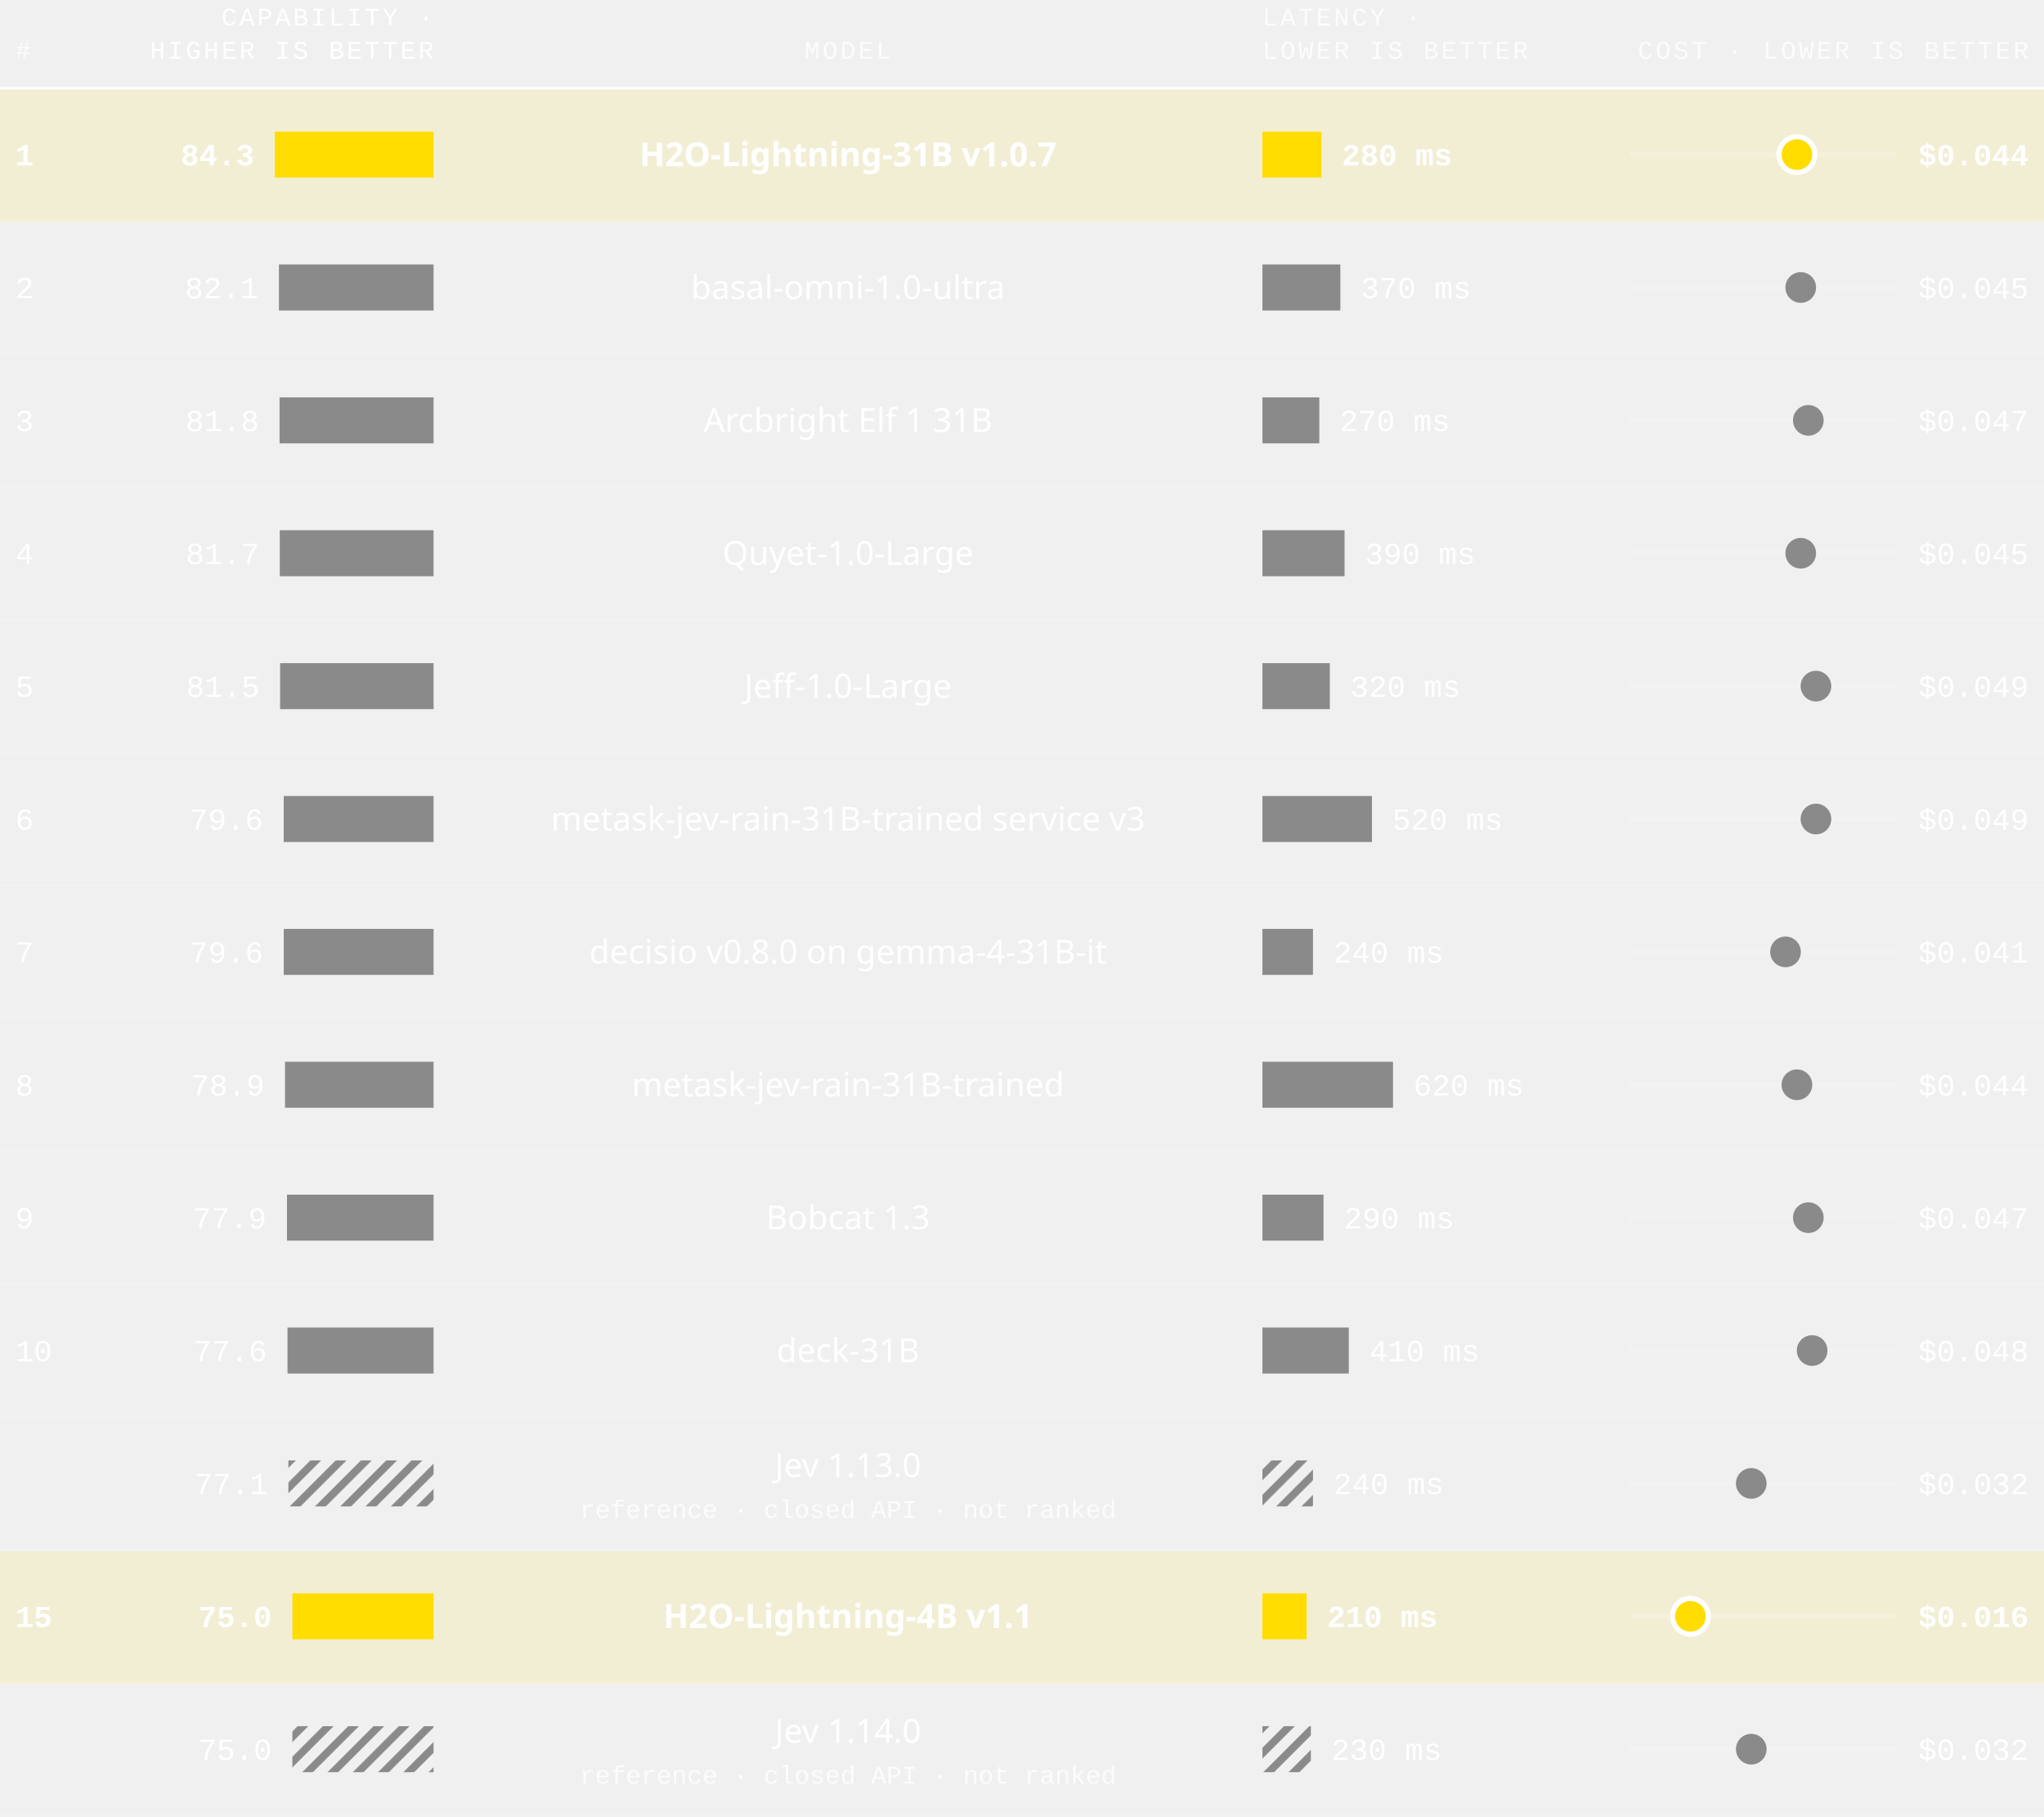
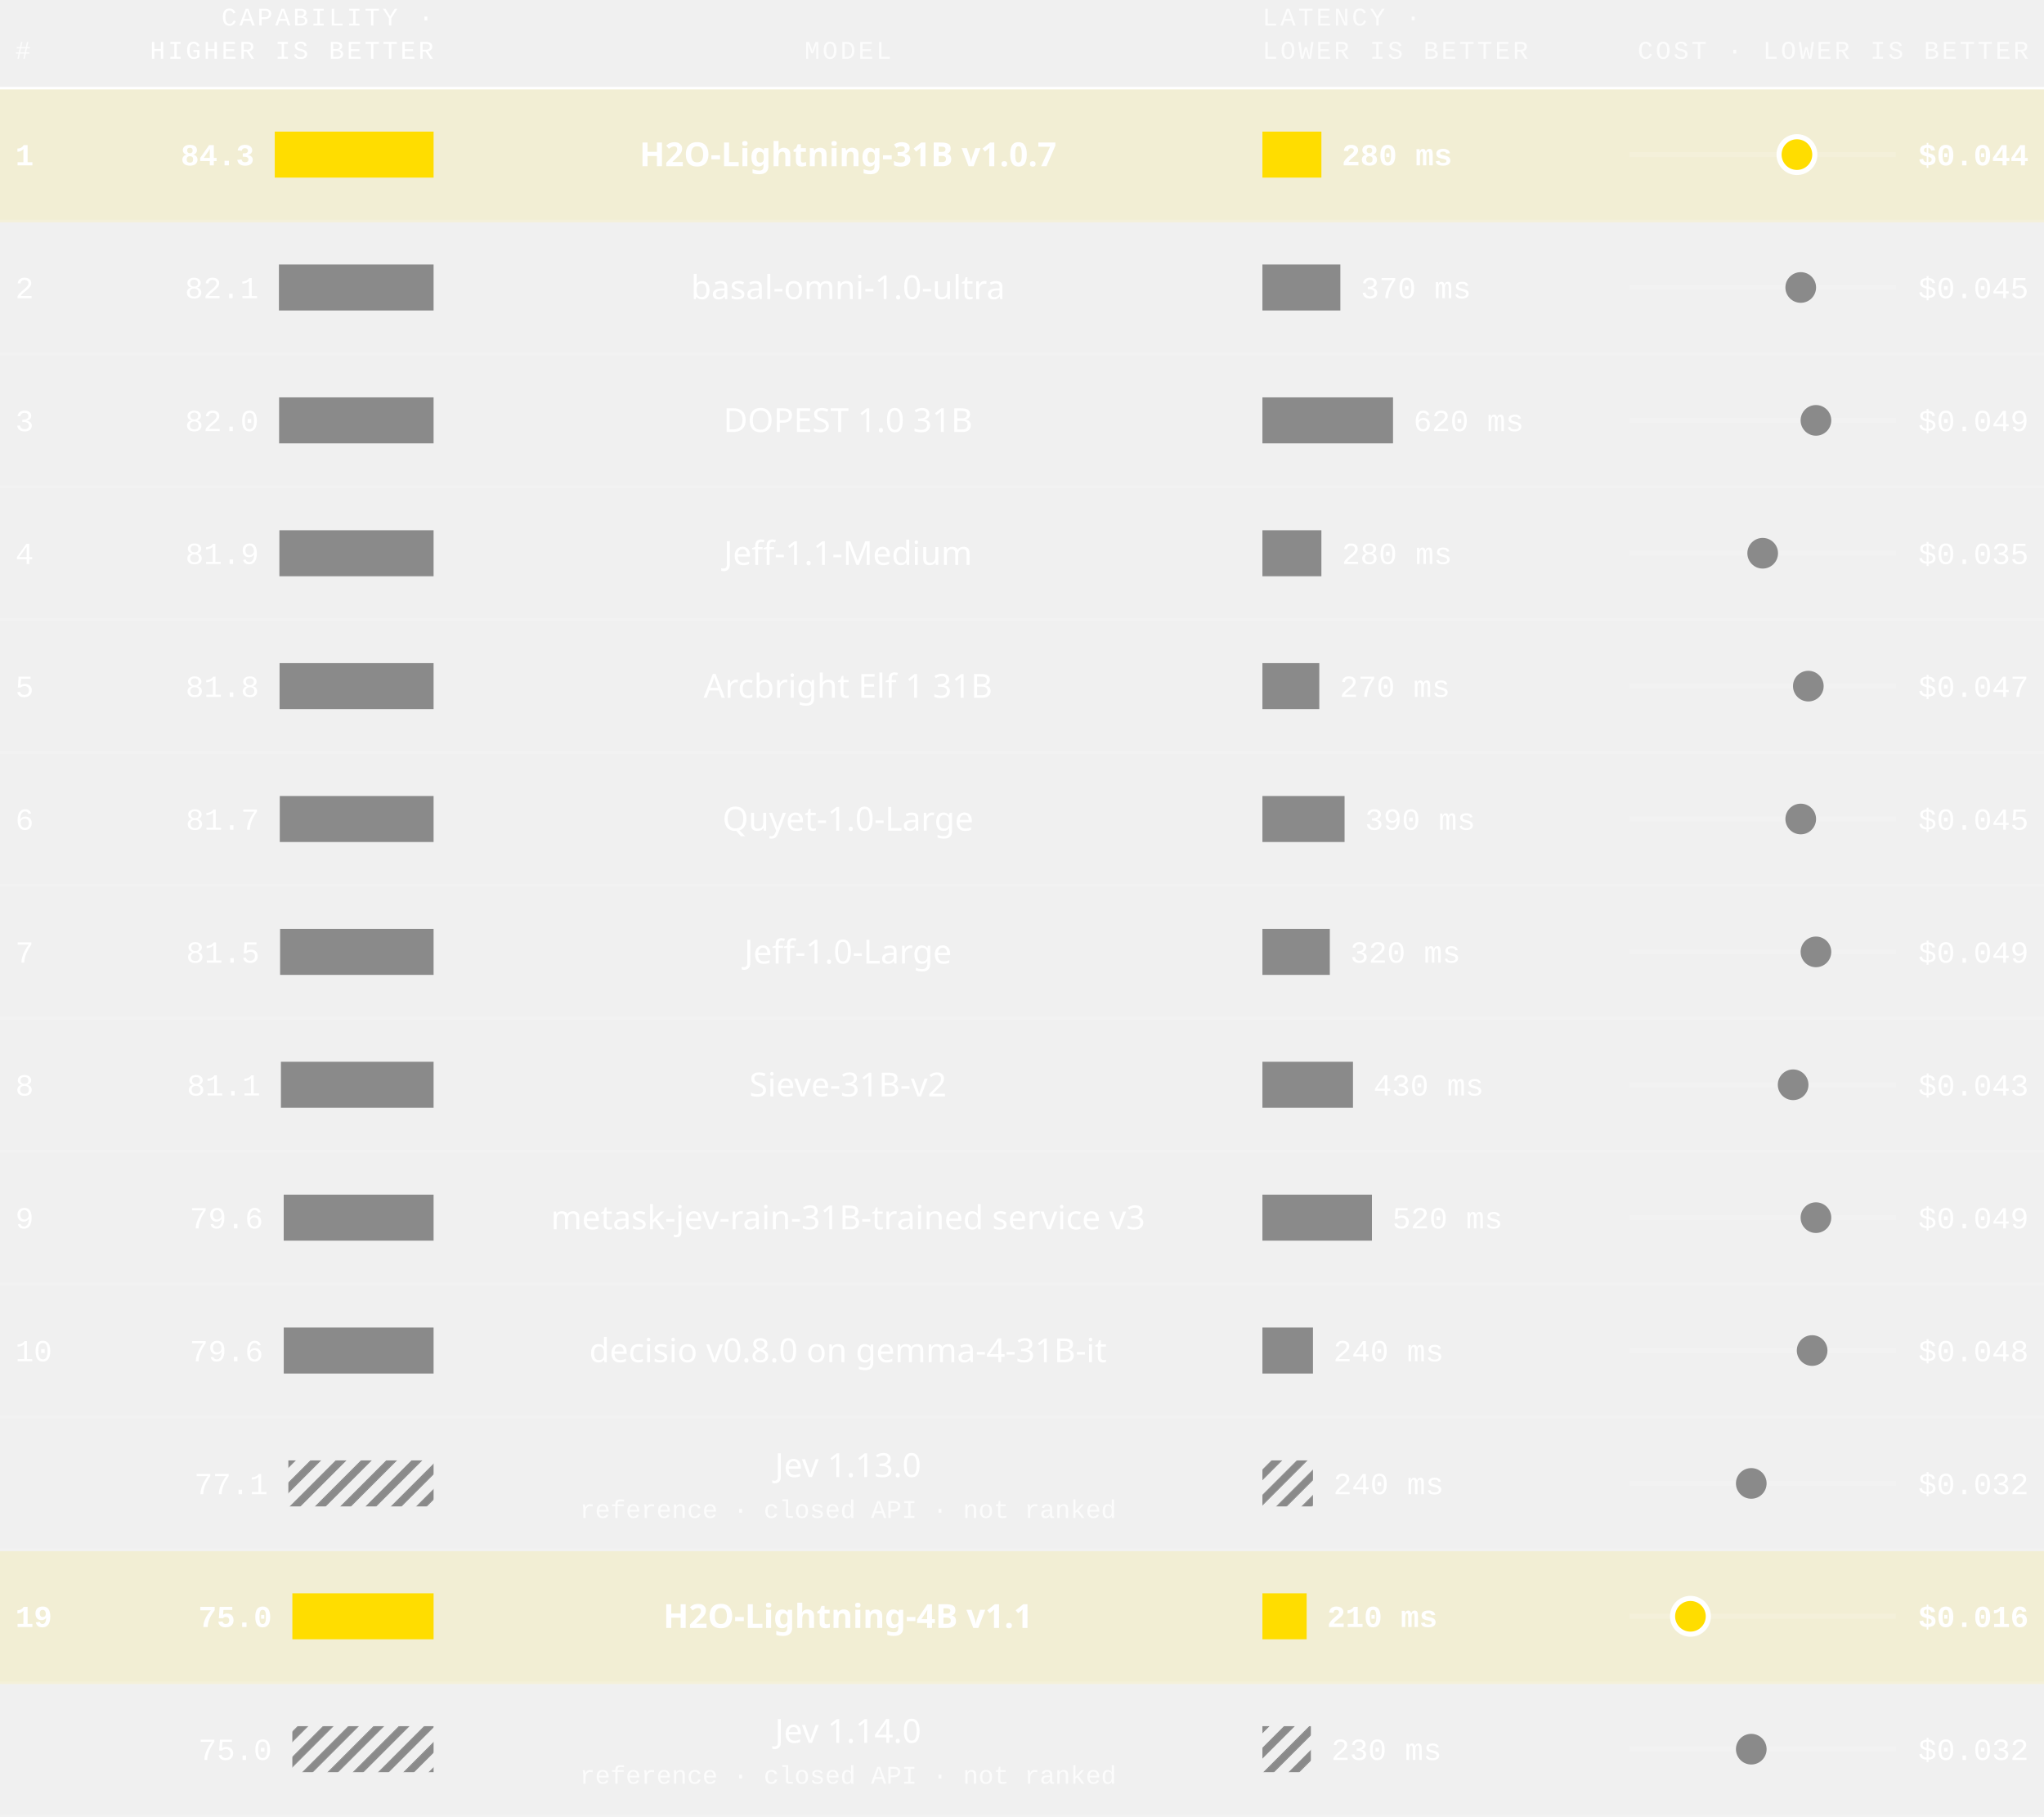
<svg xmlns="http://www.w3.org/2000/svg" width="800" height="711" viewBox="0 0 800 711">
  <style>text{font-family:-apple-system, BlinkMacSystemFont, "Segoe UI", "Noto Sans", Helvetica, Arial, sans-serif;font-size:13px;fill:#FFFFFF}.rank,.value,.comp,.lat,.cost{font-family:ui-monospace, SFMono-Regular, "SF Mono", Menlo, Consolas, "Liberation Mono", monospace;font-size:12px}.sub,.head{font-family:ui-monospace, SFMono-Regular, "SF Mono", Menlo, Consolas, "Liberation Mono", monospace;font-size:10px;fill:rgba(255, 255, 255, .78)}.head{letter-spacing:1px}.head.on{fill:#FFFFFF}text.h2o{font-weight:600}.gap{font-size:16px;fill:rgba(255, 255, 255, .70)}.band{fill:rgba(255, 221, 0, .12)}.bar,.dot,.hatch{fill:#8A8A8A}.bar.h2o,.dot.h2o{fill:#FFDD00}.dot.h2o{stroke:#FFFFFF;stroke-width:2}.bar.ref{fill:url(#hatch)}.rule,.track{fill:rgba(255, 255, 255, .14)}.top{fill:#FFFFFF}</style>
  <defs>
    <pattern id="hatch" width="7" height="7" patternUnits="userSpaceOnUse" patternTransform="rotate(45)">
      <rect class="hatch" width="3" height="7" />
    </pattern>
  </defs>
  <g class="head">
    <text class="head" x="6" y="23">#</text>
    <text class="head on" x="169.7" y="10" text-anchor="end">CAPABILITY ·</text>
    <text class="head on" x="169.7" y="23" text-anchor="end">HIGHER IS BETTER</text>
    <text class="head" x="331.9" y="23" text-anchor="middle">MODEL</text>
    <text class="head" x="494.1" y="10">LATENCY ·</text>
    <text class="head" x="494.1" y="23">LOWER IS BETTER</text>
    <text class="head" x="794" y="23" text-anchor="end">COST · LOWER IS BETTER</text>
  </g>
  <rect class="top" x="0" y="34" width="800" height="1" />
  <g class="row h2o">
    <rect class="band" x="0" y="35" width="800" height="52" />
    <text class="rank h2o" x="6" y="64.7" data-src="jevbench/capability/h2o-lightning-31b#position">1</text>
    <text class="comp h2o" x="99.54" y="64.7" text-anchor="end" data-src="jevbench/composite/h2o-lightning-31b#capability">84.3</text>
    <rect class="bar h2o" x="107.54" y="51.5" width="62.16" height="18" />
    <text class="name h2o" x="331.9" y="65.05" text-anchor="middle" data-src="jevbench/composite/h2o-lightning-31b#name">H2O-Lightning-31B v1.0.7</text>
    <rect class="bar h2o" x="494.1" y="51.5" width="23.08" height="18" />
    <text class="lat h2o" x="525.18" y="64.7" data-src="jevbench/composite/h2o-lightning-31b#latency_s">280 ms</text>
    <rect class="track" x="637.8" y="59.5" width="104.2" height="2" />
    <circle class="dot h2o" cx="703.3" cy="60.5" r="7" />
    <text class="cost h2o" x="794" y="64.7" text-anchor="end" data-src="jevbench/composite/h2o-lightning-31b#cost_per_1k_usd">$0.044</text>
    <rect class="rule" x="0" y="86" width="800" height="1" />
  </g>
  <g class="row">
    <text class="rank" x="6" y="116.7" data-src="jevbench/capability/basal-omni-1.0-ultra#position">2</text>
    <text class="comp" x="101.17" y="116.7" text-anchor="end" data-src="jevbench/composite/basal-omni-1.0-ultra#capability">82.1</text>
    <rect class="bar" x="109.17" y="103.5" width="60.53" height="18" />
    <text class="name" x="331.9" y="117.05" text-anchor="middle" data-src="jevbench/composite/basal-omni-1.0-ultra#name">basal-omni-1.0-ultra</text>
    <rect class="bar" x="494.1" y="103.5" width="30.5" height="18" />
    <text class="lat" x="532.6" y="116.7" data-src="jevbench/composite/basal-omni-1.0-ultra#latency_s">370 ms</text>
    <rect class="track" x="637.8" y="111.5" width="104.2" height="2" />
    <circle class="dot" cx="704.79" cy="112.5" r="6" />
    <text class="cost" x="794" y="116.7" text-anchor="end" data-src="jevbench/composite/basal-omni-1.0-ultra#cost_per_1k_usd">$0.045</text>
    <rect class="rule" x="0" y="138" width="800" height="1" />
  </g>
  <g class="row">
-     <text class="rank" x="6" y="168.7" data-src="jevbench/capability/arcbright-elf-1-31b#position">3</text>
-     <text class="comp" x="101.42" y="168.7" text-anchor="end" data-src="jevbench/composite/arcbright-elf-1-31b#capability">81.8</text>
-     <rect class="bar" x="109.42" y="155.5" width="60.28" height="18" />
-     <text class="name" x="331.9" y="169.05" text-anchor="middle" data-src="jevbench/composite/arcbright-elf-1-31b#name">Arcbright Elf 1 31B</text>
-     <rect class="bar" x="494.1" y="155.5" width="22.26" height="18" />
-     <text class="lat" x="524.36" y="168.7" data-src="jevbench/composite/arcbright-elf-1-31b#latency_s">270 ms</text>
+     <text class="rank" x="6" y="168.7" data-src="jevbench/capability/dopest-1.0-31b#position">3</text>
+     <text class="comp" x="101.24" y="168.7" text-anchor="end" data-src="jevbench/composite/dopest-1.0-31b#capability">82.0</text>
+     <rect class="bar" x="109.24" y="155.5" width="60.46" height="18" />
+     <text class="name" x="331.9" y="169.05" text-anchor="middle" data-src="jevbench/composite/dopest-1.0-31b#name">DOPEST 1.0 31B</text>
+     <rect class="bar" x="494.1" y="155.5" width="51.11" height="18" />
+     <text class="lat" x="553.21" y="168.7" data-src="jevbench/composite/dopest-1.0-31b#latency_s">620 ms</text>
    <rect class="track" x="637.8" y="163.5" width="104.2" height="2" />
-     <circle class="dot" cx="707.76" cy="164.5" r="6" />
-     <text class="cost" x="794" y="168.7" text-anchor="end" data-src="jevbench/composite/arcbright-elf-1-31b#cost_per_1k_usd">$0.047</text>
+     <circle class="dot" cx="710.74" cy="164.5" r="6" />
+     <text class="cost" x="794" y="168.7" text-anchor="end" data-src="jevbench/composite/dopest-1.0-31b#cost_per_1k_usd">$0.049</text>
    <rect class="rule" x="0" y="190" width="800" height="1" />
  </g>
  <g class="row">
-     <text class="rank" x="6" y="220.7" data-src="jevbench/capability/quyet-1-0-large#position">4</text>
-     <text class="comp" x="101.5" y="220.7" text-anchor="end" data-src="jevbench/composite/quyet-1-0-large#capability">81.7</text>
-     <rect class="bar" x="109.5" y="207.5" width="60.2" height="18" />
-     <text class="name" x="331.9" y="221.05" text-anchor="middle" data-src="jevbench/composite/quyet-1-0-large#name">Quyet-1.0-Large</text>
-     <rect class="bar" x="494.1" y="207.5" width="32.15" height="18" />
-     <text class="lat" x="534.25" y="220.7" data-src="jevbench/composite/quyet-1-0-large#latency_s">390 ms</text>
+     <text class="rank" x="6" y="220.7" data-src="jevbench/capability/jeff_1_1_medium#position">4</text>
+     <text class="comp" x="101.35" y="220.7" text-anchor="end" data-src="jevbench/composite/jeff_1_1_medium#capability">81.9</text>
+     <rect class="bar" x="109.35" y="207.5" width="60.35" height="18" />
+     <text class="name" x="331.9" y="221.05" text-anchor="middle" data-src="jevbench/composite/jeff_1_1_medium#name">Jeff-1.1-Medium</text>
+     <rect class="bar" x="494.1" y="207.5" width="23.08" height="18" />
+     <text class="lat" x="525.18" y="220.7" data-src="jevbench/composite/jeff_1_1_medium#latency_s">280 ms</text>
    <rect class="track" x="637.8" y="215.5" width="104.2" height="2" />
-     <circle class="dot" cx="704.79" cy="216.5" r="6" />
-     <text class="cost" x="794" y="220.7" text-anchor="end" data-src="jevbench/composite/quyet-1-0-large#cost_per_1k_usd">$0.045</text>
+     <circle class="dot" cx="689.9" cy="216.5" r="6" />
+     <text class="cost" x="794" y="220.7" text-anchor="end" data-src="jevbench/composite/jeff_1_1_medium#cost_per_1k_usd">$0.035</text>
    <rect class="rule" x="0" y="242" width="800" height="1" />
  </g>
  <g class="row">
-     <text class="rank" x="6" y="272.7" data-src="jevbench/capability/jeff_1_0_large#position">5</text>
-     <text class="comp" x="101.63" y="272.7" text-anchor="end" data-src="jevbench/composite/jeff_1_0_large#capability">81.5</text>
-     <rect class="bar" x="109.63" y="259.5" width="60.07" height="18" />
-     <text class="name" x="331.9" y="273.05" text-anchor="middle" data-src="jevbench/composite/jeff_1_0_large#name">Jeff-1.0-Large</text>
-     <rect class="bar" x="494.1" y="259.5" width="26.38" height="18" />
-     <text class="lat" x="528.48" y="272.7" data-src="jevbench/composite/jeff_1_0_large#latency_s">320 ms</text>
+     <text class="rank" x="6" y="272.7" data-src="jevbench/capability/arcbright-elf-1-31b#position">5</text>
+     <text class="comp" x="101.42" y="272.7" text-anchor="end" data-src="jevbench/composite/arcbright-elf-1-31b#capability">81.8</text>
+     <rect class="bar" x="109.42" y="259.5" width="60.28" height="18" />
+     <text class="name" x="331.9" y="273.05" text-anchor="middle" data-src="jevbench/composite/arcbright-elf-1-31b#name">Arcbright Elf 1 31B</text>
+     <rect class="bar" x="494.1" y="259.5" width="22.26" height="18" />
+     <text class="lat" x="524.36" y="272.7" data-src="jevbench/composite/arcbright-elf-1-31b#latency_s">270 ms</text>
    <rect class="track" x="637.8" y="267.5" width="104.2" height="2" />
-     <circle class="dot" cx="710.74" cy="268.5" r="6" />
-     <text class="cost" x="794" y="272.7" text-anchor="end" data-src="jevbench/composite/jeff_1_0_large#cost_per_1k_usd">$0.049</text>
+     <circle class="dot" cx="707.76" cy="268.5" r="6" />
+     <text class="cost" x="794" y="272.7" text-anchor="end" data-src="jevbench/composite/arcbright-elf-1-31b#cost_per_1k_usd">$0.047</text>
    <rect class="rule" x="0" y="294" width="800" height="1" />
  </g>
  <g class="row">
-     <text class="rank" x="6" y="324.7" data-src="jevbench/capability/metask_jev_rain_31b_trained_v3#position">6</text>
-     <text class="comp" x="103.04" y="324.7" text-anchor="end" data-src="jevbench/composite/metask_jev_rain_31b_trained_v3#capability">79.6</text>
-     <rect class="bar" x="111.04" y="311.5" width="58.66" height="18" />
-     <text class="name" x="331.9" y="325.05" text-anchor="middle" data-src="jevbench/composite/metask_jev_rain_31b_trained_v3#name">metask-jev-rain-31B-trained service v3</text>
-     <rect class="bar" x="494.1" y="311.5" width="42.86" height="18" />
-     <text class="lat" x="544.96" y="324.7" data-src="jevbench/composite/metask_jev_rain_31b_trained_v3#latency_s">520 ms</text>
+     <text class="rank" x="6" y="324.7" data-src="jevbench/capability/quyet-1-0-large#position">6</text>
+     <text class="comp" x="101.5" y="324.7" text-anchor="end" data-src="jevbench/composite/quyet-1-0-large#capability">81.7</text>
+     <rect class="bar" x="109.5" y="311.5" width="60.2" height="18" />
+     <text class="name" x="331.9" y="325.05" text-anchor="middle" data-src="jevbench/composite/quyet-1-0-large#name">Quyet-1.0-Large</text>
+     <rect class="bar" x="494.1" y="311.5" width="32.15" height="18" />
+     <text class="lat" x="534.25" y="324.7" data-src="jevbench/composite/quyet-1-0-large#latency_s">390 ms</text>
    <rect class="track" x="637.8" y="319.5" width="104.2" height="2" />
-     <circle class="dot" cx="710.74" cy="320.5" r="6" />
-     <text class="cost" x="794" y="324.7" text-anchor="end" data-src="jevbench/composite/metask_jev_rain_31b_trained_v3#cost_per_1k_usd">$0.049</text>
+     <circle class="dot" cx="704.79" cy="320.5" r="6" />
+     <text class="cost" x="794" y="324.7" text-anchor="end" data-src="jevbench/composite/quyet-1-0-large#cost_per_1k_usd">$0.045</text>
    <rect class="rule" x="0" y="346" width="800" height="1" />
  </g>
  <g class="row">
-     <text class="rank" x="6" y="376.7" data-src="jevbench/capability/decisio-gemma-4-31b-v080#position">7</text>
-     <text class="comp" x="103.06" y="376.7" text-anchor="end" data-src="jevbench/composite/decisio-gemma-4-31b-v080#capability">79.6</text>
-     <rect class="bar" x="111.06" y="363.5" width="58.64" height="18" />
-     <text class="name" x="331.9" y="377.05" text-anchor="middle" data-src="jevbench/composite/decisio-gemma-4-31b-v080#name">decisio v0.8.0 on gemma-4-31B-it</text>
-     <rect class="bar" x="494.1" y="363.5" width="19.78" height="18" />
-     <text class="lat" x="521.88" y="376.7" data-src="jevbench/composite/decisio-gemma-4-31b-v080#latency_s">240 ms</text>
+     <text class="rank" x="6" y="376.7" data-src="jevbench/capability/jeff_1_0_large#position">7</text>
+     <text class="comp" x="101.63" y="376.7" text-anchor="end" data-src="jevbench/composite/jeff_1_0_large#capability">81.5</text>
+     <rect class="bar" x="109.63" y="363.5" width="60.07" height="18" />
+     <text class="name" x="331.9" y="377.05" text-anchor="middle" data-src="jevbench/composite/jeff_1_0_large#name">Jeff-1.0-Large</text>
+     <rect class="bar" x="494.1" y="363.5" width="26.38" height="18" />
+     <text class="lat" x="528.48" y="376.7" data-src="jevbench/composite/jeff_1_0_large#latency_s">320 ms</text>
    <rect class="track" x="637.8" y="371.5" width="104.2" height="2" />
-     <circle class="dot" cx="698.83" cy="372.5" r="6" />
-     <text class="cost" x="794" y="376.7" text-anchor="end" data-src="jevbench/composite/decisio-gemma-4-31b-v080#cost_per_1k_usd">$0.041</text>
+     <circle class="dot" cx="710.74" cy="372.5" r="6" />
+     <text class="cost" x="794" y="376.7" text-anchor="end" data-src="jevbench/composite/jeff_1_0_large#cost_per_1k_usd">$0.049</text>
    <rect class="rule" x="0" y="398" width="800" height="1" />
  </g>
  <g class="row">
-     <text class="rank" x="6" y="428.7" data-src="jevbench/capability/metask_jev_rain_31b_trained#position">8</text>
-     <text class="comp" x="103.55" y="428.7" text-anchor="end" data-src="jevbench/composite/metask_jev_rain_31b_trained#capability">78.9</text>
-     <rect class="bar" x="111.55" y="415.5" width="58.15" height="18" />
-     <text class="name" x="331.9" y="429.05" text-anchor="middle" data-src="jevbench/composite/metask_jev_rain_31b_trained#name">metask-jev-rain-31B-trained</text>
-     <rect class="bar" x="494.1" y="415.5" width="51.11" height="18" />
-     <text class="lat" x="553.21" y="428.7" data-src="jevbench/composite/metask_jev_rain_31b_trained#latency_s">620 ms</text>
+     <text class="rank" x="6" y="428.7" data-src="jevbench/capability/sieve-31b-v2#position">8</text>
+     <text class="comp" x="101.95" y="428.7" text-anchor="end" data-src="jevbench/composite/sieve-31b-v2#capability">81.1</text>
+     <rect class="bar" x="109.95" y="415.5" width="59.75" height="18" />
+     <text class="name" x="331.9" y="429.05" text-anchor="middle" data-src="jevbench/composite/sieve-31b-v2#name">Sieve-31B-v2</text>
+     <rect class="bar" x="494.1" y="415.5" width="35.44" height="18" />
+     <text class="lat" x="537.54" y="428.7" data-src="jevbench/composite/sieve-31b-v2#latency_s">430 ms</text>
    <rect class="track" x="637.8" y="423.5" width="104.2" height="2" />
-     <circle class="dot" cx="703.3" cy="424.5" r="6" />
-     <text class="cost" x="794" y="428.7" text-anchor="end" data-src="jevbench/composite/metask_jev_rain_31b_trained#cost_per_1k_usd">$0.044</text>
+     <circle class="dot" cx="701.81" cy="424.5" r="6" />
+     <text class="cost" x="794" y="428.7" text-anchor="end" data-src="jevbench/composite/sieve-31b-v2#cost_per_1k_usd">$0.043</text>
    <rect class="rule" x="0" y="450" width="800" height="1" />
  </g>
  <g class="row">
-     <text class="rank" x="6" y="480.7" data-src="jevbench/capability/bobcat-1.3#position">9</text>
-     <text class="comp" x="104.32" y="480.7" text-anchor="end" data-src="jevbench/composite/bobcat-1.3#capability">77.9</text>
-     <rect class="bar" x="112.32" y="467.5" width="57.38" height="18" />
-     <text class="name" x="331.9" y="481.05" text-anchor="middle" data-src="jevbench/composite/bobcat-1.3#name">Bobcat 1.3</text>
-     <rect class="bar" x="494.1" y="467.5" width="23.9" height="18" />
-     <text class="lat" x="526" y="480.7" data-src="jevbench/composite/bobcat-1.3#latency_s">290 ms</text>
+     <text class="rank" x="6" y="480.7" data-src="jevbench/capability/metask_jev_rain_31b_trained_v3#position">9</text>
+     <text class="comp" x="103.04" y="480.7" text-anchor="end" data-src="jevbench/composite/metask_jev_rain_31b_trained_v3#capability">79.6</text>
+     <rect class="bar" x="111.04" y="467.5" width="58.66" height="18" />
+     <text class="name" x="331.9" y="481.05" text-anchor="middle" data-src="jevbench/composite/metask_jev_rain_31b_trained_v3#name">metask-jev-rain-31B-trained service v3</text>
+     <rect class="bar" x="494.1" y="467.5" width="42.86" height="18" />
+     <text class="lat" x="544.96" y="480.7" data-src="jevbench/composite/metask_jev_rain_31b_trained_v3#latency_s">520 ms</text>
    <rect class="track" x="637.8" y="475.5" width="104.2" height="2" />
-     <circle class="dot" cx="707.76" cy="476.5" r="6" />
-     <text class="cost" x="794" y="480.7" text-anchor="end" data-src="jevbench/composite/bobcat-1.3#cost_per_1k_usd">$0.047</text>
+     <circle class="dot" cx="710.74" cy="476.5" r="6" />
+     <text class="cost" x="794" y="480.7" text-anchor="end" data-src="jevbench/composite/metask_jev_rain_31b_trained_v3#cost_per_1k_usd">$0.049</text>
    <rect class="rule" x="0" y="502" width="800" height="1" />
  </g>
  <g class="row">
-     <text class="rank" x="6" y="532.7" data-src="jevbench/capability/deck31b#position">10</text>
-     <text class="comp" x="104.52" y="532.7" text-anchor="end" data-src="jevbench/composite/deck31b#capability">77.6</text>
-     <rect class="bar" x="112.52" y="519.5" width="57.18" height="18" />
-     <text class="name" x="331.9" y="533.05" text-anchor="middle" data-src="jevbench/composite/deck31b#name">deck-31B</text>
-     <rect class="bar" x="494.1" y="519.5" width="33.8" height="18" />
-     <text class="lat" x="535.9" y="532.7" data-src="jevbench/composite/deck31b#latency_s">410 ms</text>
+     <text class="rank" x="6" y="532.7" data-src="jevbench/capability/decisio-gemma-4-31b-v080#position">10</text>
+     <text class="comp" x="103.06" y="532.7" text-anchor="end" data-src="jevbench/composite/decisio-gemma-4-31b-v080#capability">79.6</text>
+     <rect class="bar" x="111.06" y="519.5" width="58.64" height="18" />
+     <text class="name" x="331.9" y="533.05" text-anchor="middle" data-src="jevbench/composite/decisio-gemma-4-31b-v080#name">decisio v0.8.0 on gemma-4-31B-it</text>
+     <rect class="bar" x="494.1" y="519.5" width="19.78" height="18" />
+     <text class="lat" x="521.88" y="532.7" data-src="jevbench/composite/decisio-gemma-4-31b-v080#latency_s">240 ms</text>
    <rect class="track" x="637.8" y="527.5" width="104.2" height="2" />
    <circle class="dot" cx="709.25" cy="528.5" r="6" />
-     <text class="cost" x="794" y="532.7" text-anchor="end" data-src="jevbench/composite/deck31b#cost_per_1k_usd">$0.048</text>
+     <text class="cost" x="794" y="532.7" text-anchor="end" data-src="jevbench/composite/decisio-gemma-4-31b-v080#cost_per_1k_usd">$0.048</text>
    <rect class="rule" x="0" y="554" width="800" height="1" />
  </g>
  <g class="row ref">
    <text class="comp" x="104.86" y="584.7" text-anchor="end" data-src="jevbench/composite/jev-1.13.0#capability">77.1</text>
    <rect class="bar ref" x="112.86" y="571.5" width="56.84" height="18" />
    <text class="name" x="331.9" y="578" text-anchor="middle" data-src="jevbench/composite/jev-1.13.0#name">Jev 1.13.0</text>
    <text class="sub" x="331.9" y="594" text-anchor="middle">reference · closed API · not ranked</text>
    <rect class="bar ref" x="494.1" y="571.5" width="19.78" height="18" />
    <text class="lat" x="521.88" y="584.7" data-src="jevbench/composite/jev-1.13.0#latency_s">240 ms</text>
    <rect class="track" x="637.8" y="579.5" width="104.2" height="2" />
    <circle class="dot" cx="685.43" cy="580.5" r="6" />
    <text class="cost" x="794" y="584.7" text-anchor="end" data-src="jevbench/composite/jev-1.13.0#cost_per_1k_usd">$0.032</text>
    <rect class="rule" x="0" y="606" width="800" height="1" />
  </g>
  <g class="row h2o">
    <rect class="band" x="0" y="607" width="800" height="52" />
-     <text class="rank h2o" x="6" y="636.7" data-src="jevbench/capability/h2o-lightning-4b#position">15</text>
+     <text class="rank h2o" x="6" y="636.7" data-src="jevbench/capability/h2o-lightning-4b#position">19</text>
    <text class="comp h2o" x="106.43" y="636.7" text-anchor="end" data-src="jevbench/composite/h2o-lightning-4b#capability">75.0</text>
    <rect class="bar h2o" x="114.43" y="623.5" width="55.27" height="18" />
    <text class="name h2o" x="331.9" y="637.05" text-anchor="middle" data-src="jevbench/composite/h2o-lightning-4b#name">H2O-Lightning-4B v1.1</text>
    <rect class="bar h2o" x="494.1" y="623.5" width="17.31" height="18" />
    <text class="lat h2o" x="519.41" y="636.7" data-src="jevbench/composite/h2o-lightning-4b#latency_s">210 ms</text>
    <rect class="track" x="637.8" y="631.5" width="104.2" height="2" />
    <circle class="dot h2o" cx="661.62" cy="632.5" r="7" />
    <text class="cost h2o" x="794" y="636.7" text-anchor="end" data-src="jevbench/composite/h2o-lightning-4b#cost_per_1k_usd">$0.016</text>
    <rect class="rule" x="0" y="658" width="800" height="1" />
  </g>
  <g class="row ref">
    <text class="comp" x="106.42" y="688.7" text-anchor="end" data-src="jevbench/composite/jev-1.14.0#capability">75.0</text>
    <rect class="bar ref" x="114.42" y="675.5" width="55.28" height="18" />
    <text class="name" x="331.9" y="682" text-anchor="middle" data-src="jevbench/composite/jev-1.14.0#name">Jev 1.14.0</text>
    <text class="sub" x="331.9" y="698" text-anchor="middle">reference · closed API · not ranked</text>
    <rect class="bar ref" x="494.1" y="675.5" width="18.96" height="18" />
    <text class="lat" x="521.06" y="688.7" data-src="jevbench/composite/jev-1.14.0#latency_s">230 ms</text>
    <rect class="track" x="637.8" y="683.5" width="104.2" height="2" />
    <circle class="dot" cx="685.43" cy="684.5" r="6" />
    <text class="cost" x="794" y="688.7" text-anchor="end" data-src="jevbench/composite/jev-1.14.0#cost_per_1k_usd">$0.032</text>
    <rect class="rule" x="0" y="710" width="800" height="1" />
  </g>
</svg>
